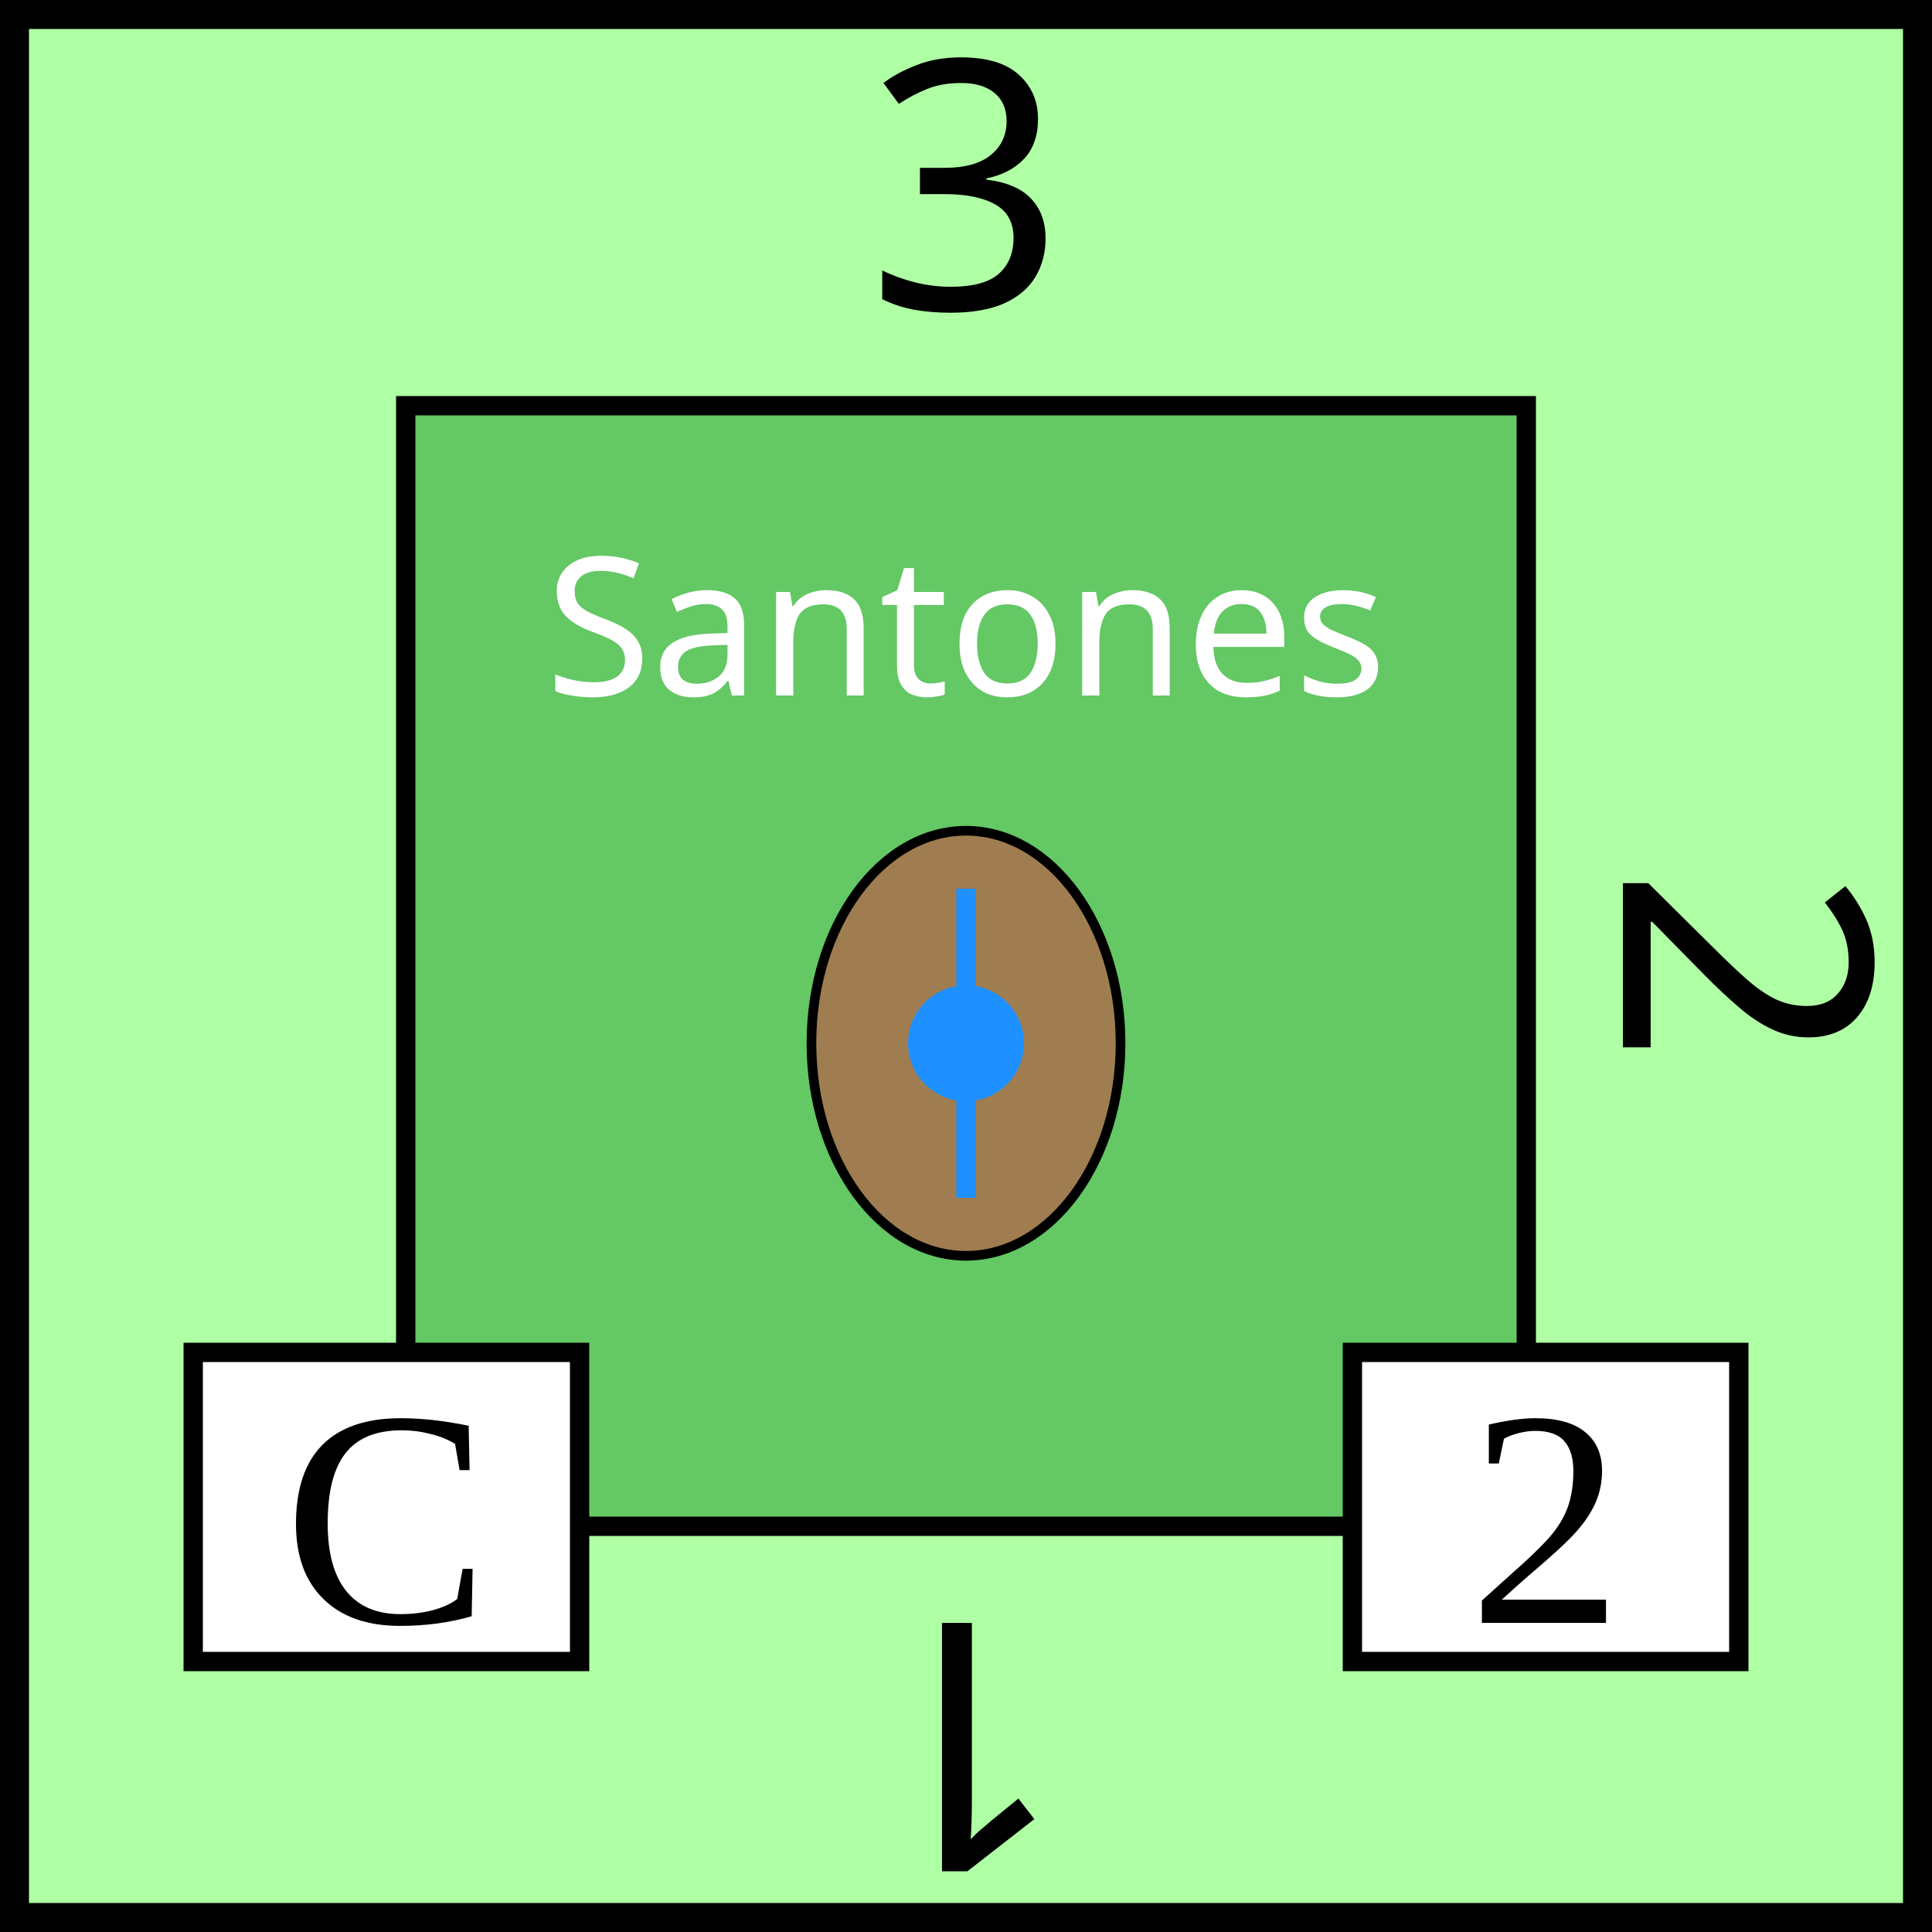
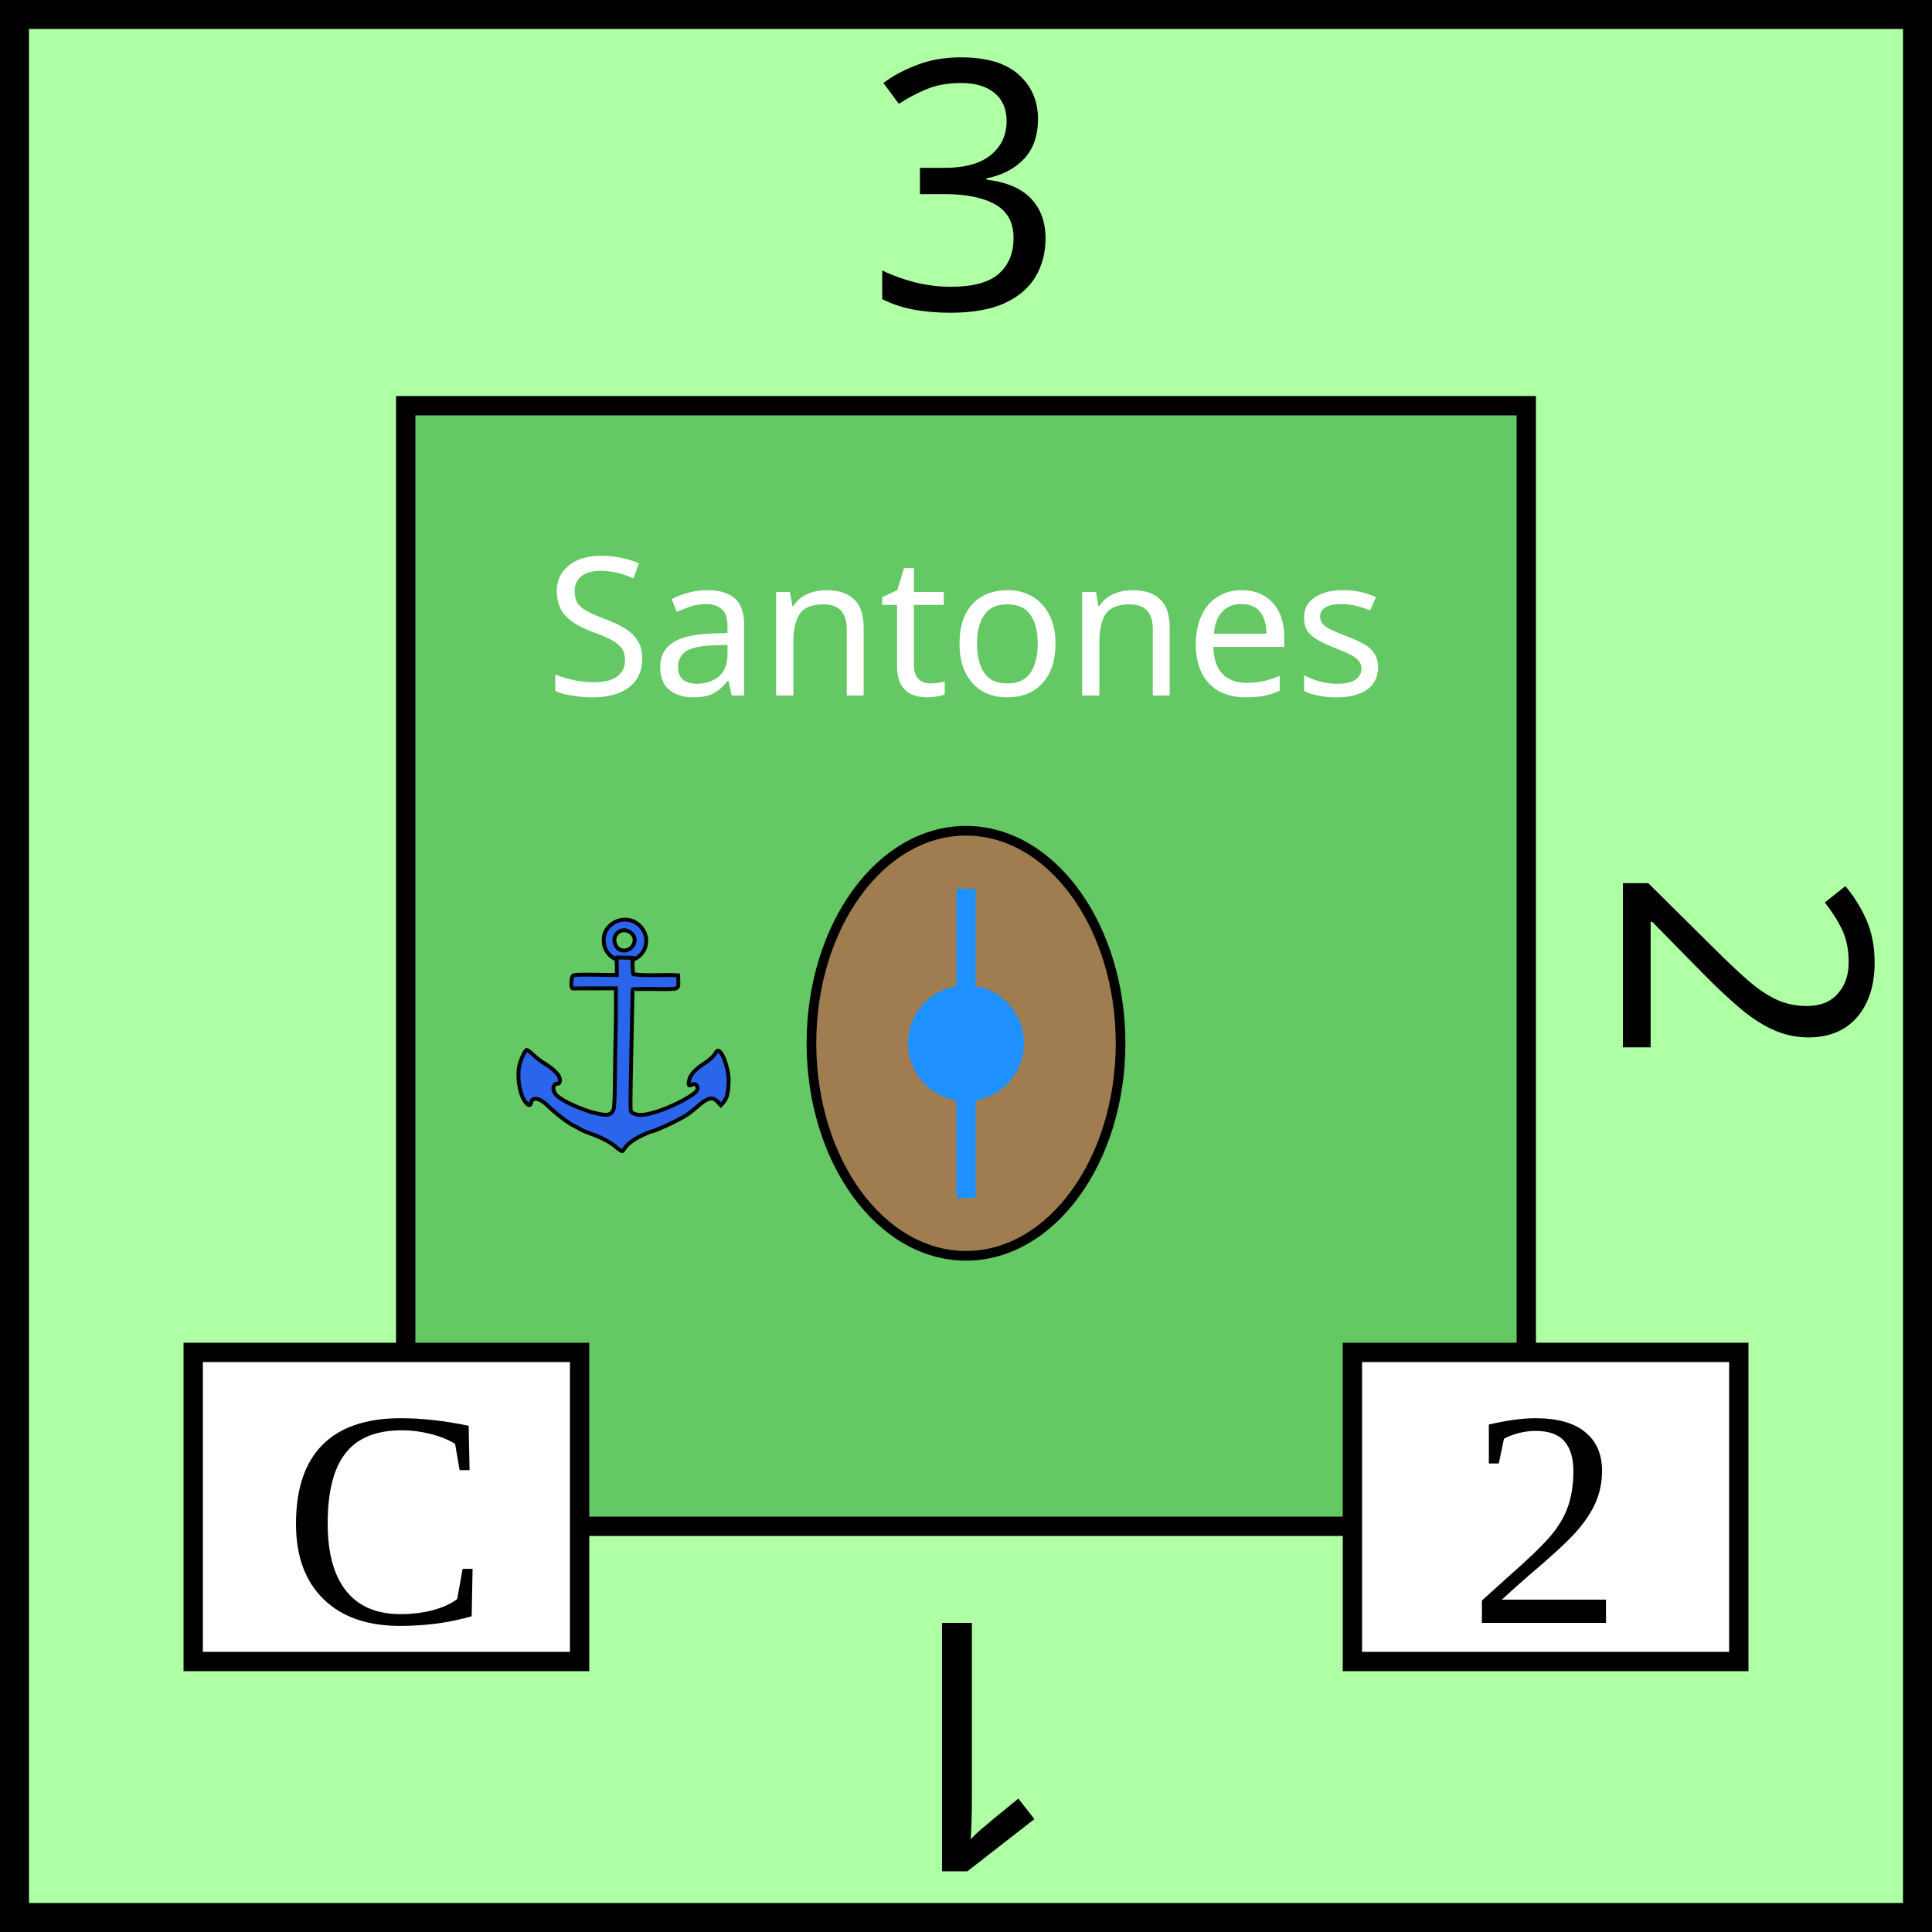
- <svg xmlns="http://www.w3.org/2000/svg" viewBox="0 0 100 100" width="100" height="100">
+ <svg xmlns="http://www.w3.org/2000/svg" xmlns:xlink="http://www.w3.org/1999/xlink" viewBox="0 0 100 100" width="100" height="100">
+   <defs>
+     <g id="anchor" transform="scale(0.05)" stroke="black" fill="#2B65EC" stroke-width="4">
+       <path d="M 127 32 C 115 32 104 42 105 54 C 105 66 115 75 127 75 C 139 75 149 66 149 54 C 149 42 139 32 127 32 z M 126 43 C 132 43 137 48 137 53 C 137 59 132 64 126 64 C 120 64 116 59 116 53 C 116 48 120 43 126 43 z " />
+       <path d="M118.537,71.179c-1.053-0.019,0,2.075,0,9.084v9.084l-21.881-0.306   c-17.203-0.24-22.227-0.018-23.5,1.038c-2.036,1.689-2.356,13.078-0.369,13.135l44.75-0.104c0.05,10.689,0.189,21.379,0.053,32.069   c-0.504,22.08-0.892,44.162-1.097,66.247c-0.09,11.96-0.545,23.436-1.011,25.5c-1.754,7.78-6.661,8.837-21.785,4.691   c-15.729-4.312-35.264-13.896-38.552-18.913c-2.614-3.99-3.022-7.41-1.133-9.498c0.942-1.041,2.342-1.65,3.112-1.355   c0.851,0.326,1.746-0.386,2.284-1.817c1.893-5.04-4.426-12.489-16.872-19.89c-3.025-1.799-7.975-5.662-11-8.584   c-3.174-3.066-5.973-5.012-6.619-4.598c-2.009,1.287-6.12,10.584-7.383,16.697c-2.539,12.288,0.683,30.421,6.668,37.535   c3.16,3.756,4.923,3.788,5.659,0.105c1.298-6.49,9.375-4.617,18.174,4.211c6.964,6.988,20.225,17.118,26,19.862   c2.2,1.045,5.35,2.744,7,3.776c1.65,1.031,6.6,3.107,11,4.611c9.218,3.153,20.012,8.735,24.287,12.56   c1.624,1.452,4.076,3.378,5.45,4.277c2.403,1.575,2.562,1.538,4.194-0.954c3.399-5.188,9.264-9.729,18.146-14.049   c4.992-2.43,9.828-4.416,10.744-4.416c1.949,0,18.395-7.275,28.301-12.521c7.764-4.11,11.26-6.587,19.934-14.121   c9.791-8.505,14.745-9.466,19.884-3.856l3.208,3.503l2.061-2.253c3.727-4.075,5.098-8.172,5.818-17.383   c0.551-7.043,0.316-10.867-1.037-16.98c-2.142-9.658-5.73-17.913-8.414-19.35c-1.695-0.906-2.271-0.645-3.72,1.693   c-2.519,4.065-6.036,7.262-12.812,11.642c-8.113,5.244-13.01,10.649-14.516,16.026c-1.453,5.193-0.791,7.079,1.968,5.603   c3.01-1.611,4.971-1.172,6.13,1.374c1.633,3.582-0.819,6.465-10.299,12.104c-16.191,9.631-37.9,17.52-48.216,17.52   c-4.868,0-9.438-1.883-10.171-4.189c-0.353-1.112-0.371-14.237-0.04-29.166c0.331-14.93,0.866-42.664,1.189-61.633   c0.323-18.969,0.739-34.734,0.925-35.034c0.186-0.299,10.497-0.45,22.916-0.334c25.764,0.24,24.408,0.724,24.195-8.643l-0.125-5.5   c-15.387-1.079-31.138,0.942-46.46-1.126c-0.289-0.29-0.592-3.854-0.672-7.92l-0.146-9.167L118.537,71.179z" />
+     </g>
+   </defs>
  <rect id="background" fill="rgb(175,255,165)" height="100" width="100" stroke="black" stroke-width="3" />
  <g id="tribe" text-anchor="middle" font-size="12" font-family="Papyrus">
    <rect x="21" y="21" width="58" height="58" fill="rgb(100,200,100)" stroke="black" />
    <text x="50" y="36" fill="white" font-size="10">Santones</text>
    <ellipse id="shield" cx="50" cy="54" rx="8" ry="11" fill="rgb(160,125,80)" stroke="black" stroke-width="0.5" />
    <circle cx="50" cy="54" r="3" fill="dodgerblue" />
    <line x1="50" y1="46" x2="50" y2="62" stroke="dodgerblue" />
+     <use x="26" y="46" xlink:href="#anchor" />
  </g>
  <g id="attributes" text-anchor="middle" font-size="16">
    <rect id="initiative" x="10" y="70" height="16" width="20" fill="white" stroke="black" />
    <text x="20" y="84">C</text>
    <rect id="firepower" x="70" y="70" height="16" width="20" fill="white" stroke="black" />
    <text x="80" y="84">2</text>
  </g>
  <g id="strength" text-anchor="middle" font-family="Papyrus" font-size="18">
    <text x="50" y="16">3</text>
    <text x="50" y="16" transform="rotate(90,50,50)">2</text>
    <text x="50" y="16" transform="rotate(180,50,50)">1</text>
  </g>
</svg>
